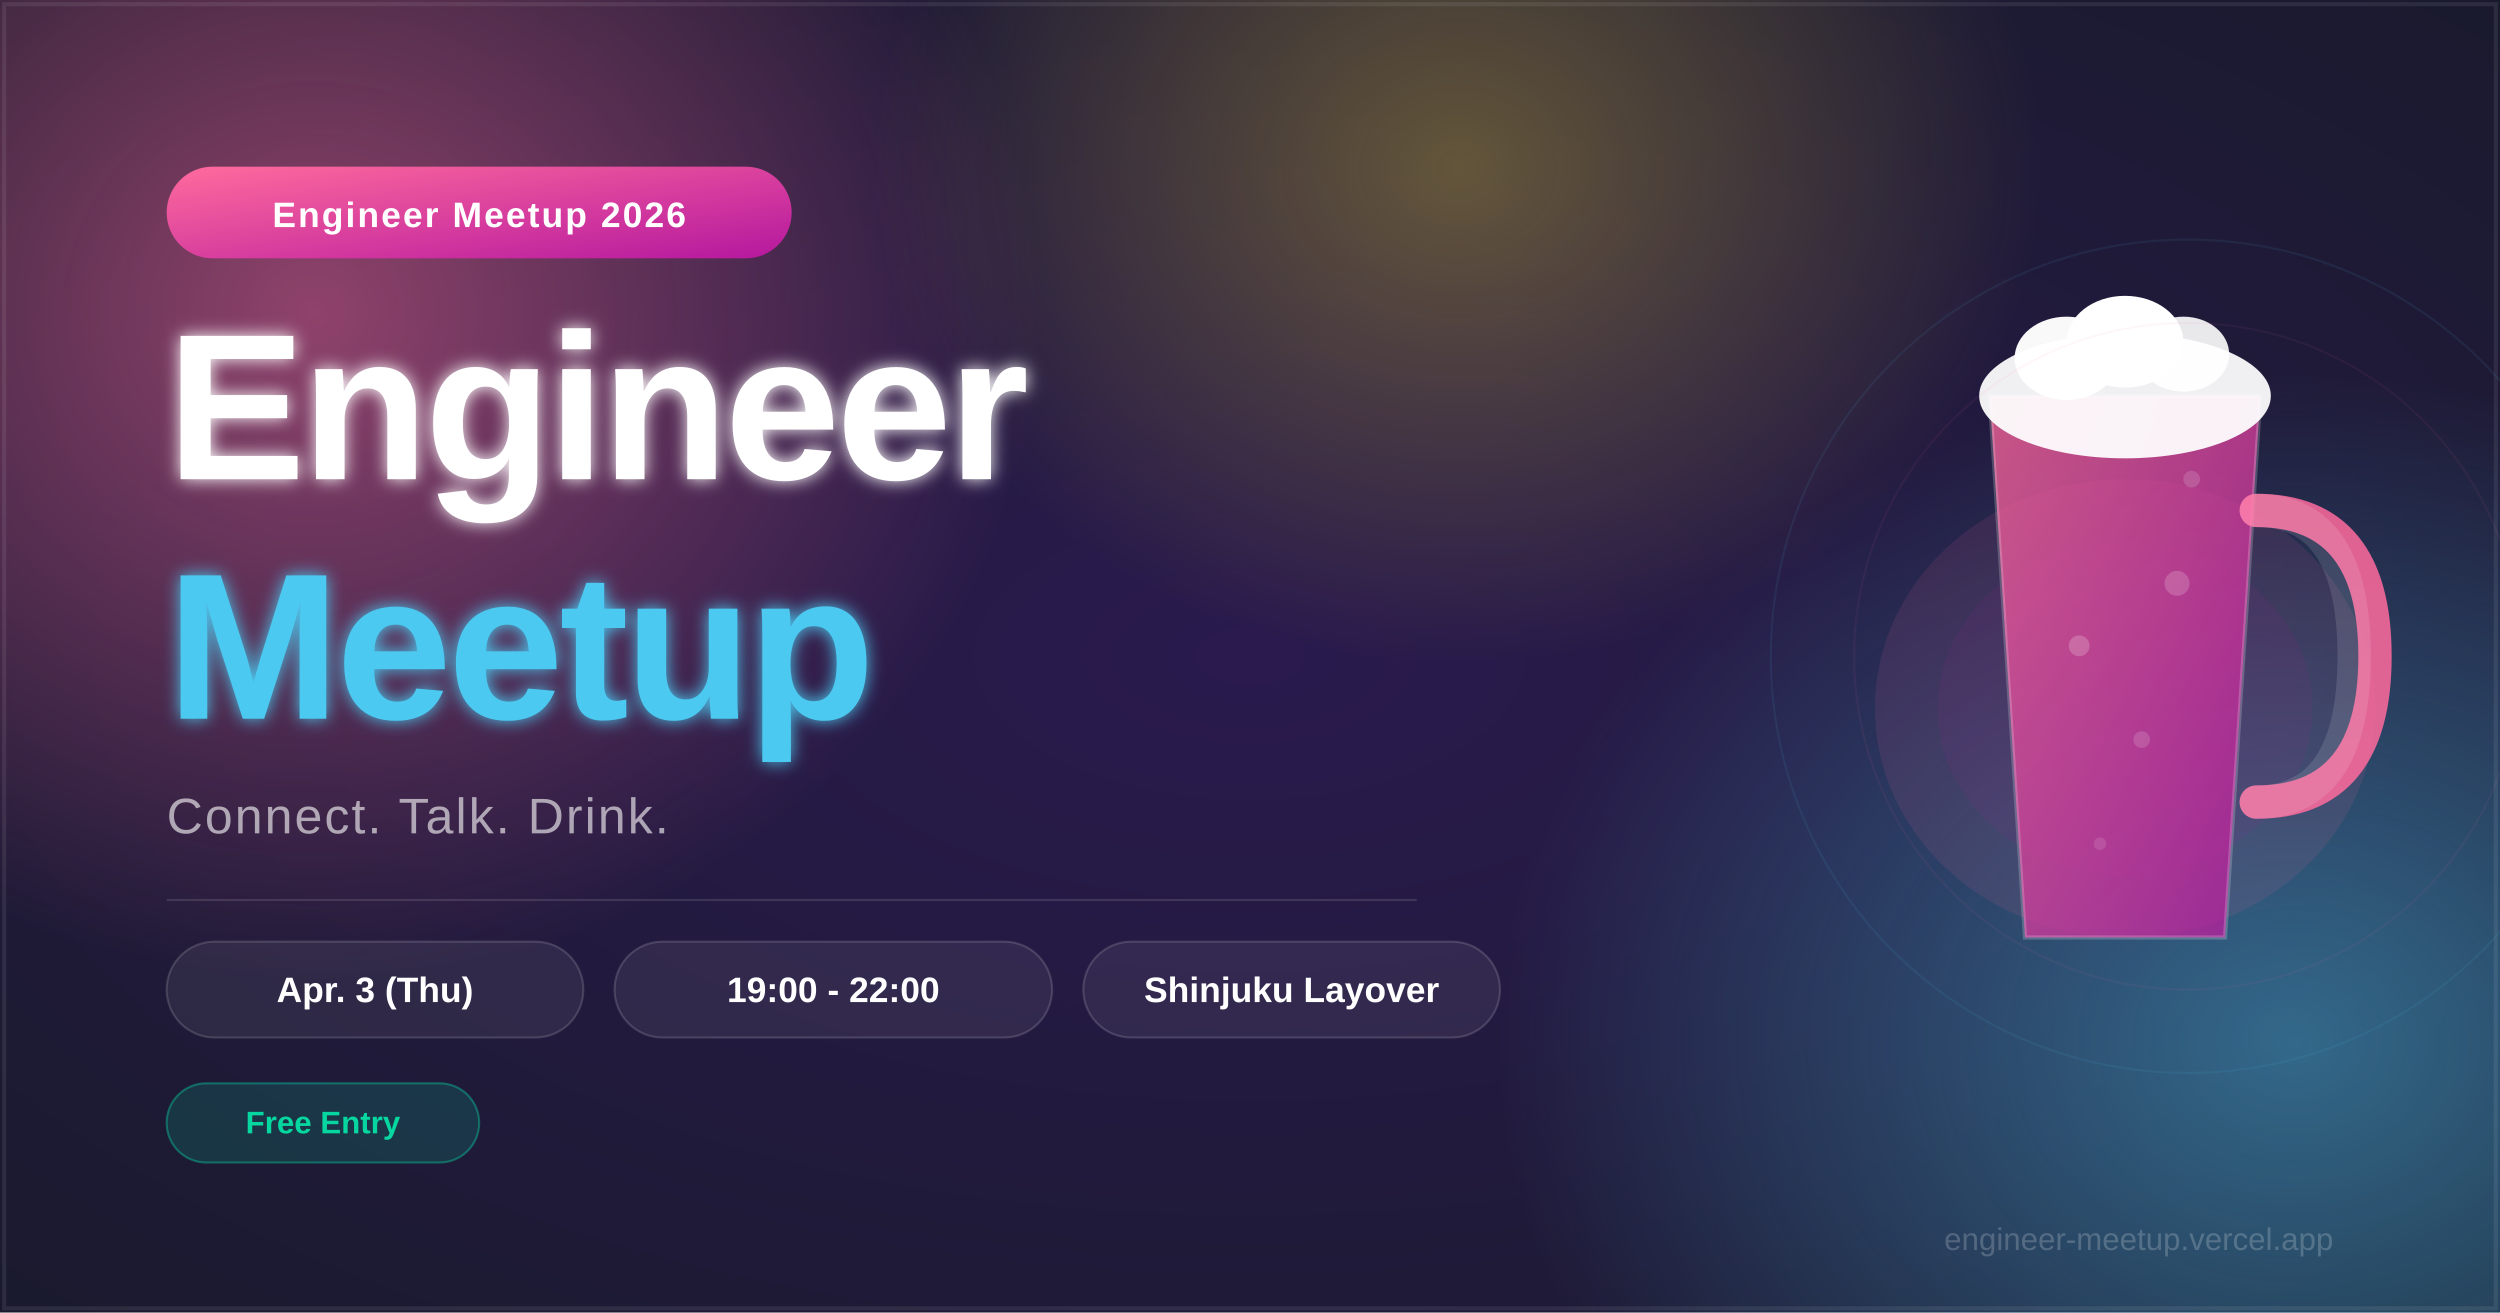
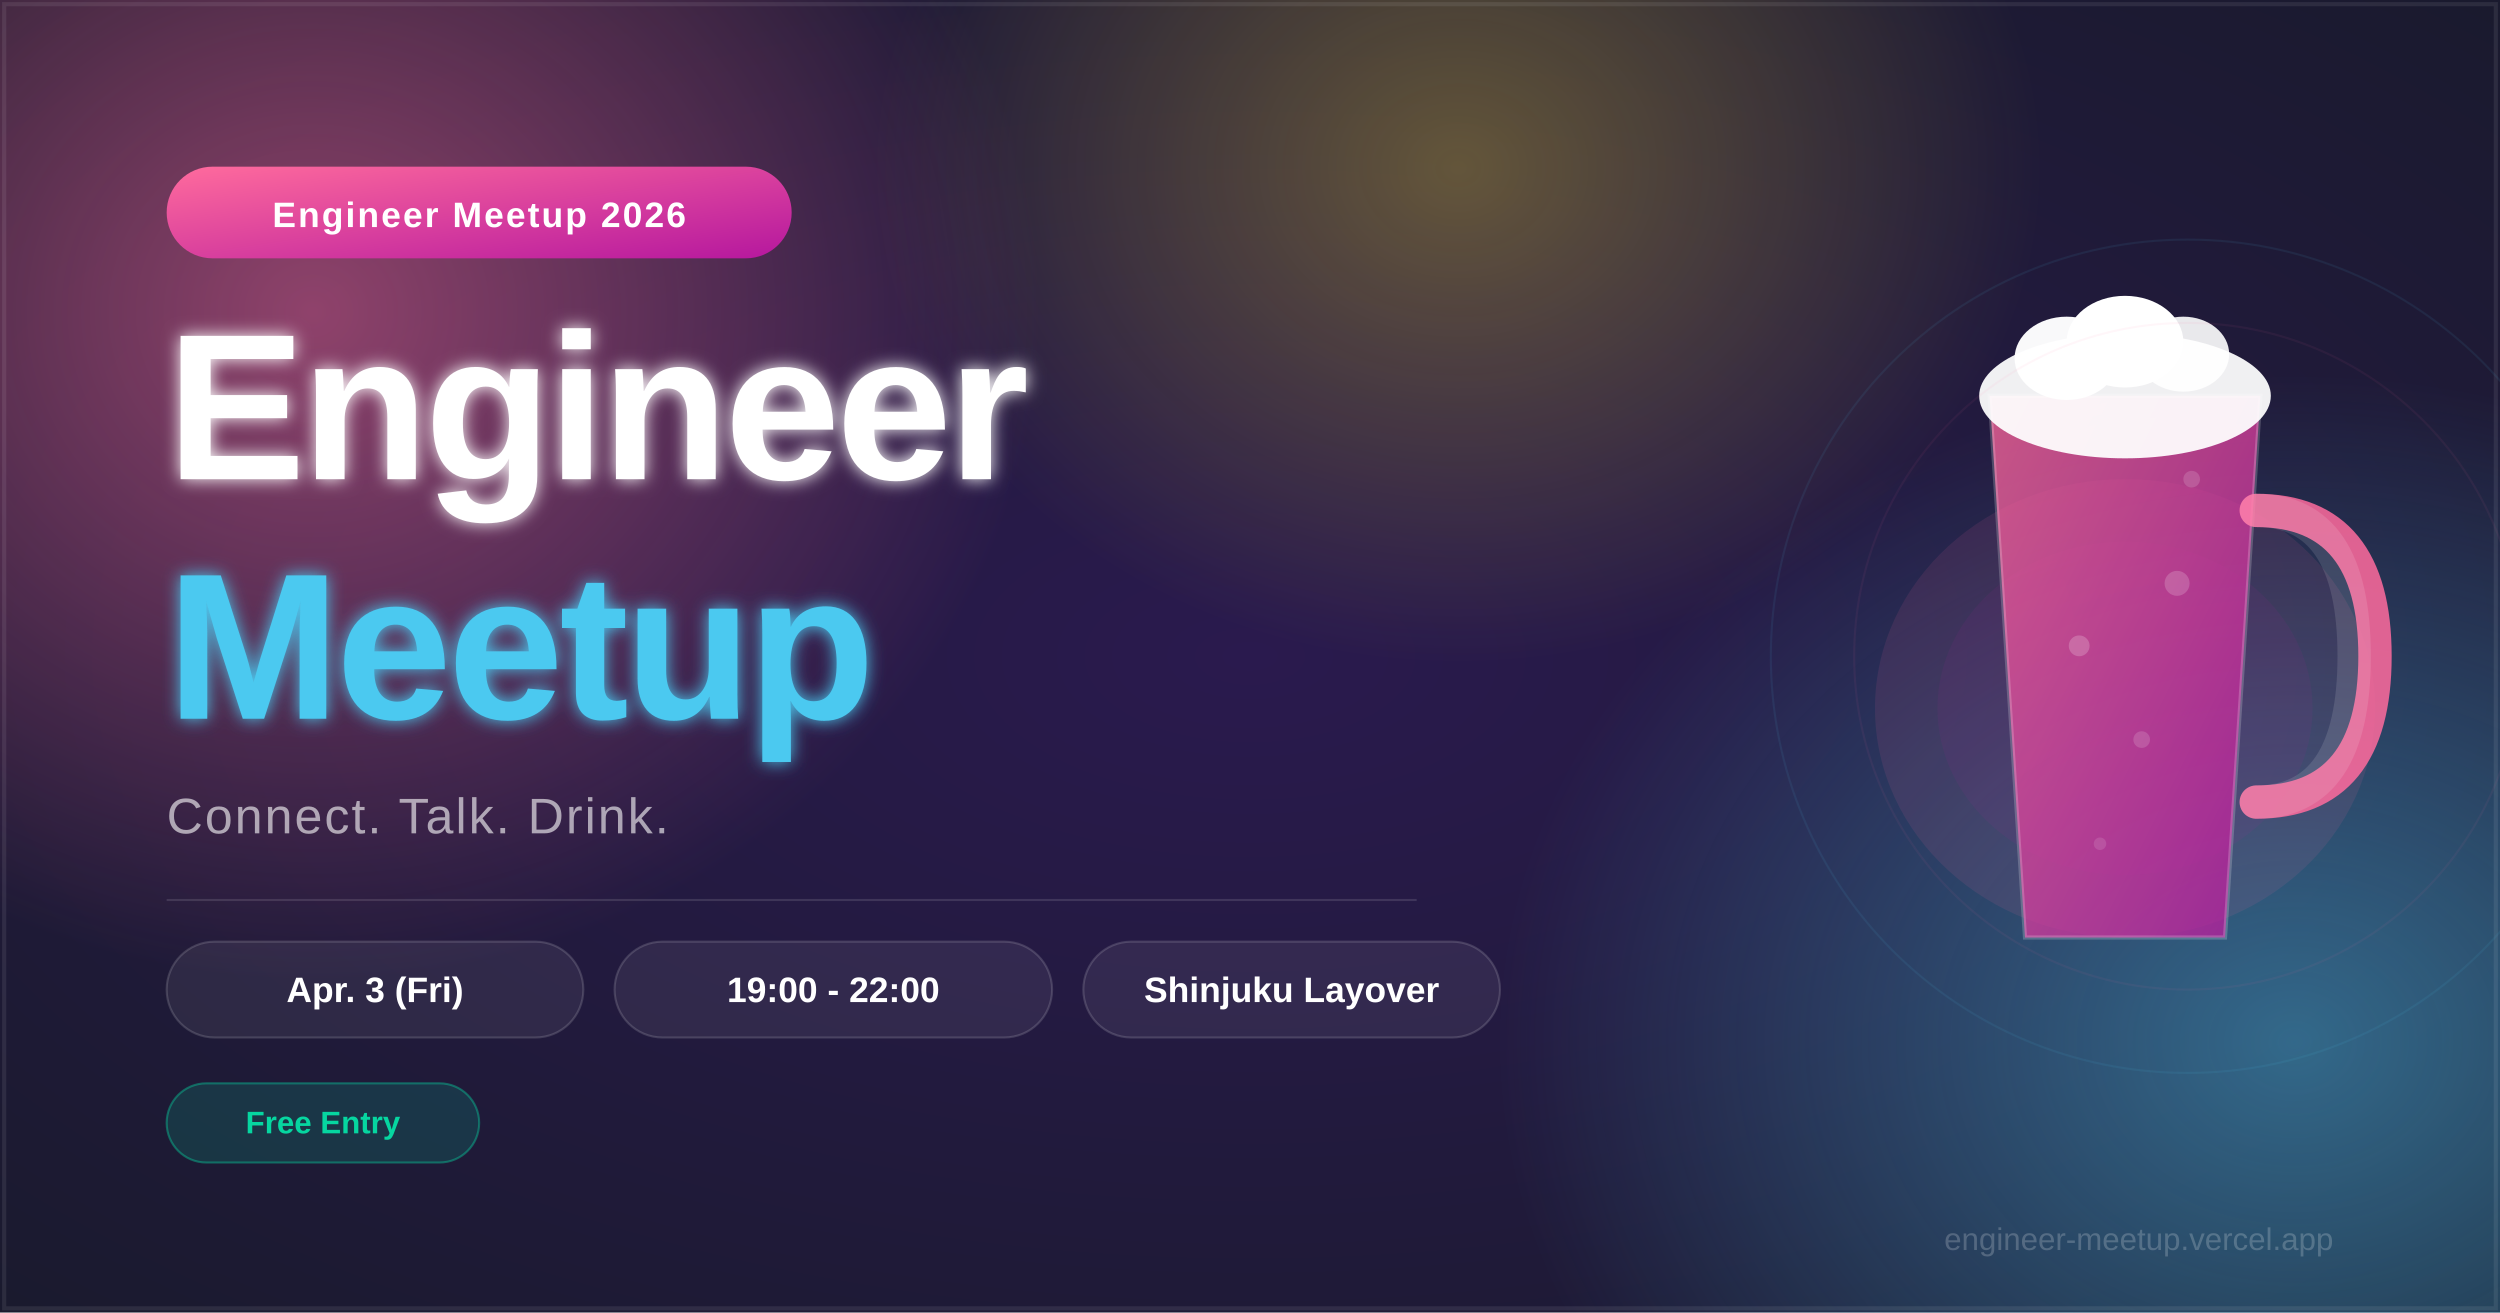
<svg xmlns="http://www.w3.org/2000/svg" width="1200" height="630" viewBox="0 0 1200 630">
  <defs>
    <radialGradient id="bg" cx="50%" cy="50%" r="70%">
      <stop offset="0%" stop-color="#2a1a4e" />
      <stop offset="100%" stop-color="#1A1A2E" />
    </radialGradient>
    <radialGradient id="blob1" cx="50%" cy="50%" r="50%">
      <stop offset="0%" stop-color="#FF6B9D" stop-opacity="0.5" />
      <stop offset="100%" stop-color="#FF6B9D" stop-opacity="0" />
    </radialGradient>
    <radialGradient id="blob2" cx="50%" cy="50%" r="50%">
      <stop offset="0%" stop-color="#4CC9F0" stop-opacity="0.45" />
      <stop offset="100%" stop-color="#4CC9F0" stop-opacity="0" />
    </radialGradient>
    <radialGradient id="blob3" cx="50%" cy="50%" r="50%">
      <stop offset="0%" stop-color="#FFE135" stop-opacity="0.3" />
      <stop offset="100%" stop-color="#FFE135" stop-opacity="0" />
    </radialGradient>
    <linearGradient id="badgeGrad" x1="0%" y1="0%" x2="100%" y2="100%">
      <stop offset="0%" stop-color="#FF6B9D" />
      <stop offset="100%" stop-color="#B5179E" />
    </linearGradient>
    <filter id="glow">
      <feGaussianBlur stdDeviation="4" result="coloredBlur" />
      <feMerge>
        <feMergeNode in="coloredBlur" />
        <feMergeNode in="SourceGraphic" />
      </feMerge>
    </filter>
  </defs>
  <rect width="1200" height="630" fill="url(#bg)" />
  <ellipse cx="150" cy="150" rx="350" ry="320" fill="url(#blob1)" />
  <ellipse cx="1100" cy="500" rx="380" ry="320" fill="url(#blob2)" />
  <ellipse cx="700" cy="80" rx="280" ry="240" fill="url(#blob3)" />
  <rect x="2" y="2" width="1196" height="626" fill="none" stroke="rgba(255,255,255,0.08)" stroke-width="2" />
  <rect x="80" y="80" width="300" height="44" rx="22" fill="url(#badgeGrad)" />
  <text x="230" y="109" font-family="Helvetica Neue, Arial, sans-serif" font-size="17" font-weight="700" fill="white" text-anchor="middle" letter-spacing="1">Engineer Meetup 2026</text>
  <text x="80" y="230" font-family="Helvetica Neue, Arial, sans-serif" font-size="100" font-weight="900" fill="white" filter="url(#glow)" letter-spacing="-2">Engineer</text>
  <text x="80" y="345" font-family="Helvetica Neue, Arial, sans-serif" font-size="100" font-weight="900" fill="#4CC9F0" filter="url(#glow)" letter-spacing="-2">Meetup</text>
  <text x="80" y="400" font-family="Helvetica Neue, Arial, sans-serif" font-size="24" fill="rgba(255,255,255,0.6)" letter-spacing="1">Connect. Talk. Drink.</text>
  <line x1="80" y1="432" x2="680" y2="432" stroke="rgba(255,255,255,0.12)" stroke-width="1" />
  <rect x="80" y="452" width="200" height="46" rx="23" fill="rgba(255,255,255,0.07)" stroke="rgba(255,255,255,0.15)" stroke-width="1" />
-   <text x="180" y="481" font-family="Helvetica Neue, Arial, sans-serif" font-size="17" font-weight="700" fill="white" text-anchor="middle">Apr. 3 (Thu)</text>
+   <text x="180" y="481" font-family="Helvetica Neue, Arial, sans-serif" font-size="17" font-weight="700" fill="white" text-anchor="middle">Apr. 3 (Fri)</text>
  <rect x="295" y="452" width="210" height="46" rx="23" fill="rgba(255,255,255,0.07)" stroke="rgba(255,255,255,0.15)" stroke-width="1" />
  <text x="400" y="481" font-family="Helvetica Neue, Arial, sans-serif" font-size="17" font-weight="700" fill="white" text-anchor="middle">19:00 - 22:00</text>
  <rect x="520" y="452" width="200" height="46" rx="23" fill="rgba(255,255,255,0.07)" stroke="rgba(255,255,255,0.15)" stroke-width="1" />
  <text x="620" y="481" font-family="Helvetica Neue, Arial, sans-serif" font-size="17" font-weight="700" fill="white" text-anchor="middle">Shinjuku Layover</text>
  <rect x="80" y="520" width="150" height="38" rx="19" fill="rgba(6,214,160,0.15)" stroke="rgba(6,214,160,0.4)" stroke-width="1" />
  <text x="155" y="544" font-family="Helvetica Neue, Arial, sans-serif" font-size="15" font-weight="700" fill="#06D6A0" text-anchor="middle">Free Entry</text>
  <g transform="translate(880, 100)">
    <ellipse cx="140" cy="240" rx="120" ry="110" fill="#FF6B9D" opacity="0.1" />
    <ellipse cx="140" cy="240" rx="90" ry="80" fill="#B5179E" opacity="0.08" />
    <path d="M75 90 L92 350 H188 L205 90 Z" fill="url(#badgeGrad)" opacity="0.75" />
    <path d="M75 90 L92 350 H188 L205 90 Z" fill="none" stroke="rgba(255,255,255,0.2)" stroke-width="2" />
    <path d="M203 145 Q260 145 260 215 Q260 285 203 285" fill="none" stroke="#FF6B9D" stroke-width="16" stroke-linecap="round" opacity="0.85" />
    <path d="M203 145 Q250 145 250 215 Q250 285 203 285" fill="none" stroke="rgba(255,255,255,0.12)" stroke-width="16" stroke-linecap="round" />
    <ellipse cx="140" cy="90" rx="70" ry="30" fill="white" opacity="0.93" />
    <ellipse cx="112" cy="72" rx="25" ry="20" fill="white" opacity="0.97" />
    <ellipse cx="140" cy="64" rx="28" ry="22" fill="white" />
    <ellipse cx="168" cy="70" rx="22" ry="18" fill="white" opacity="0.9" />
    <circle cx="118" cy="210" r="5" fill="rgba(255,255,255,0.2)" />
    <circle cx="148" cy="255" r="4" fill="rgba(255,255,255,0.15)" />
    <circle cx="165" cy="180" r="6" fill="rgba(255,255,255,0.18)" />
    <circle cx="128" cy="305" r="3" fill="rgba(255,255,255,0.12)" />
    <circle cx="172" cy="130" r="4" fill="rgba(255,255,255,0.15)" />
  </g>
  <ellipse cx="1050" cy="315" rx="200" ry="200" fill="none" stroke="#4CC9F0" stroke-width="1" opacity="0.08" />
  <ellipse cx="1050" cy="315" rx="160" ry="160" fill="none" stroke="#FF6B9D" stroke-width="1" opacity="0.06" />
  <text x="1120" y="600" font-family="Helvetica Neue, Arial, sans-serif" font-size="15" fill="rgba(255,255,255,0.2)" text-anchor="end">engineer-meetup.vercel.app</text>
</svg>
